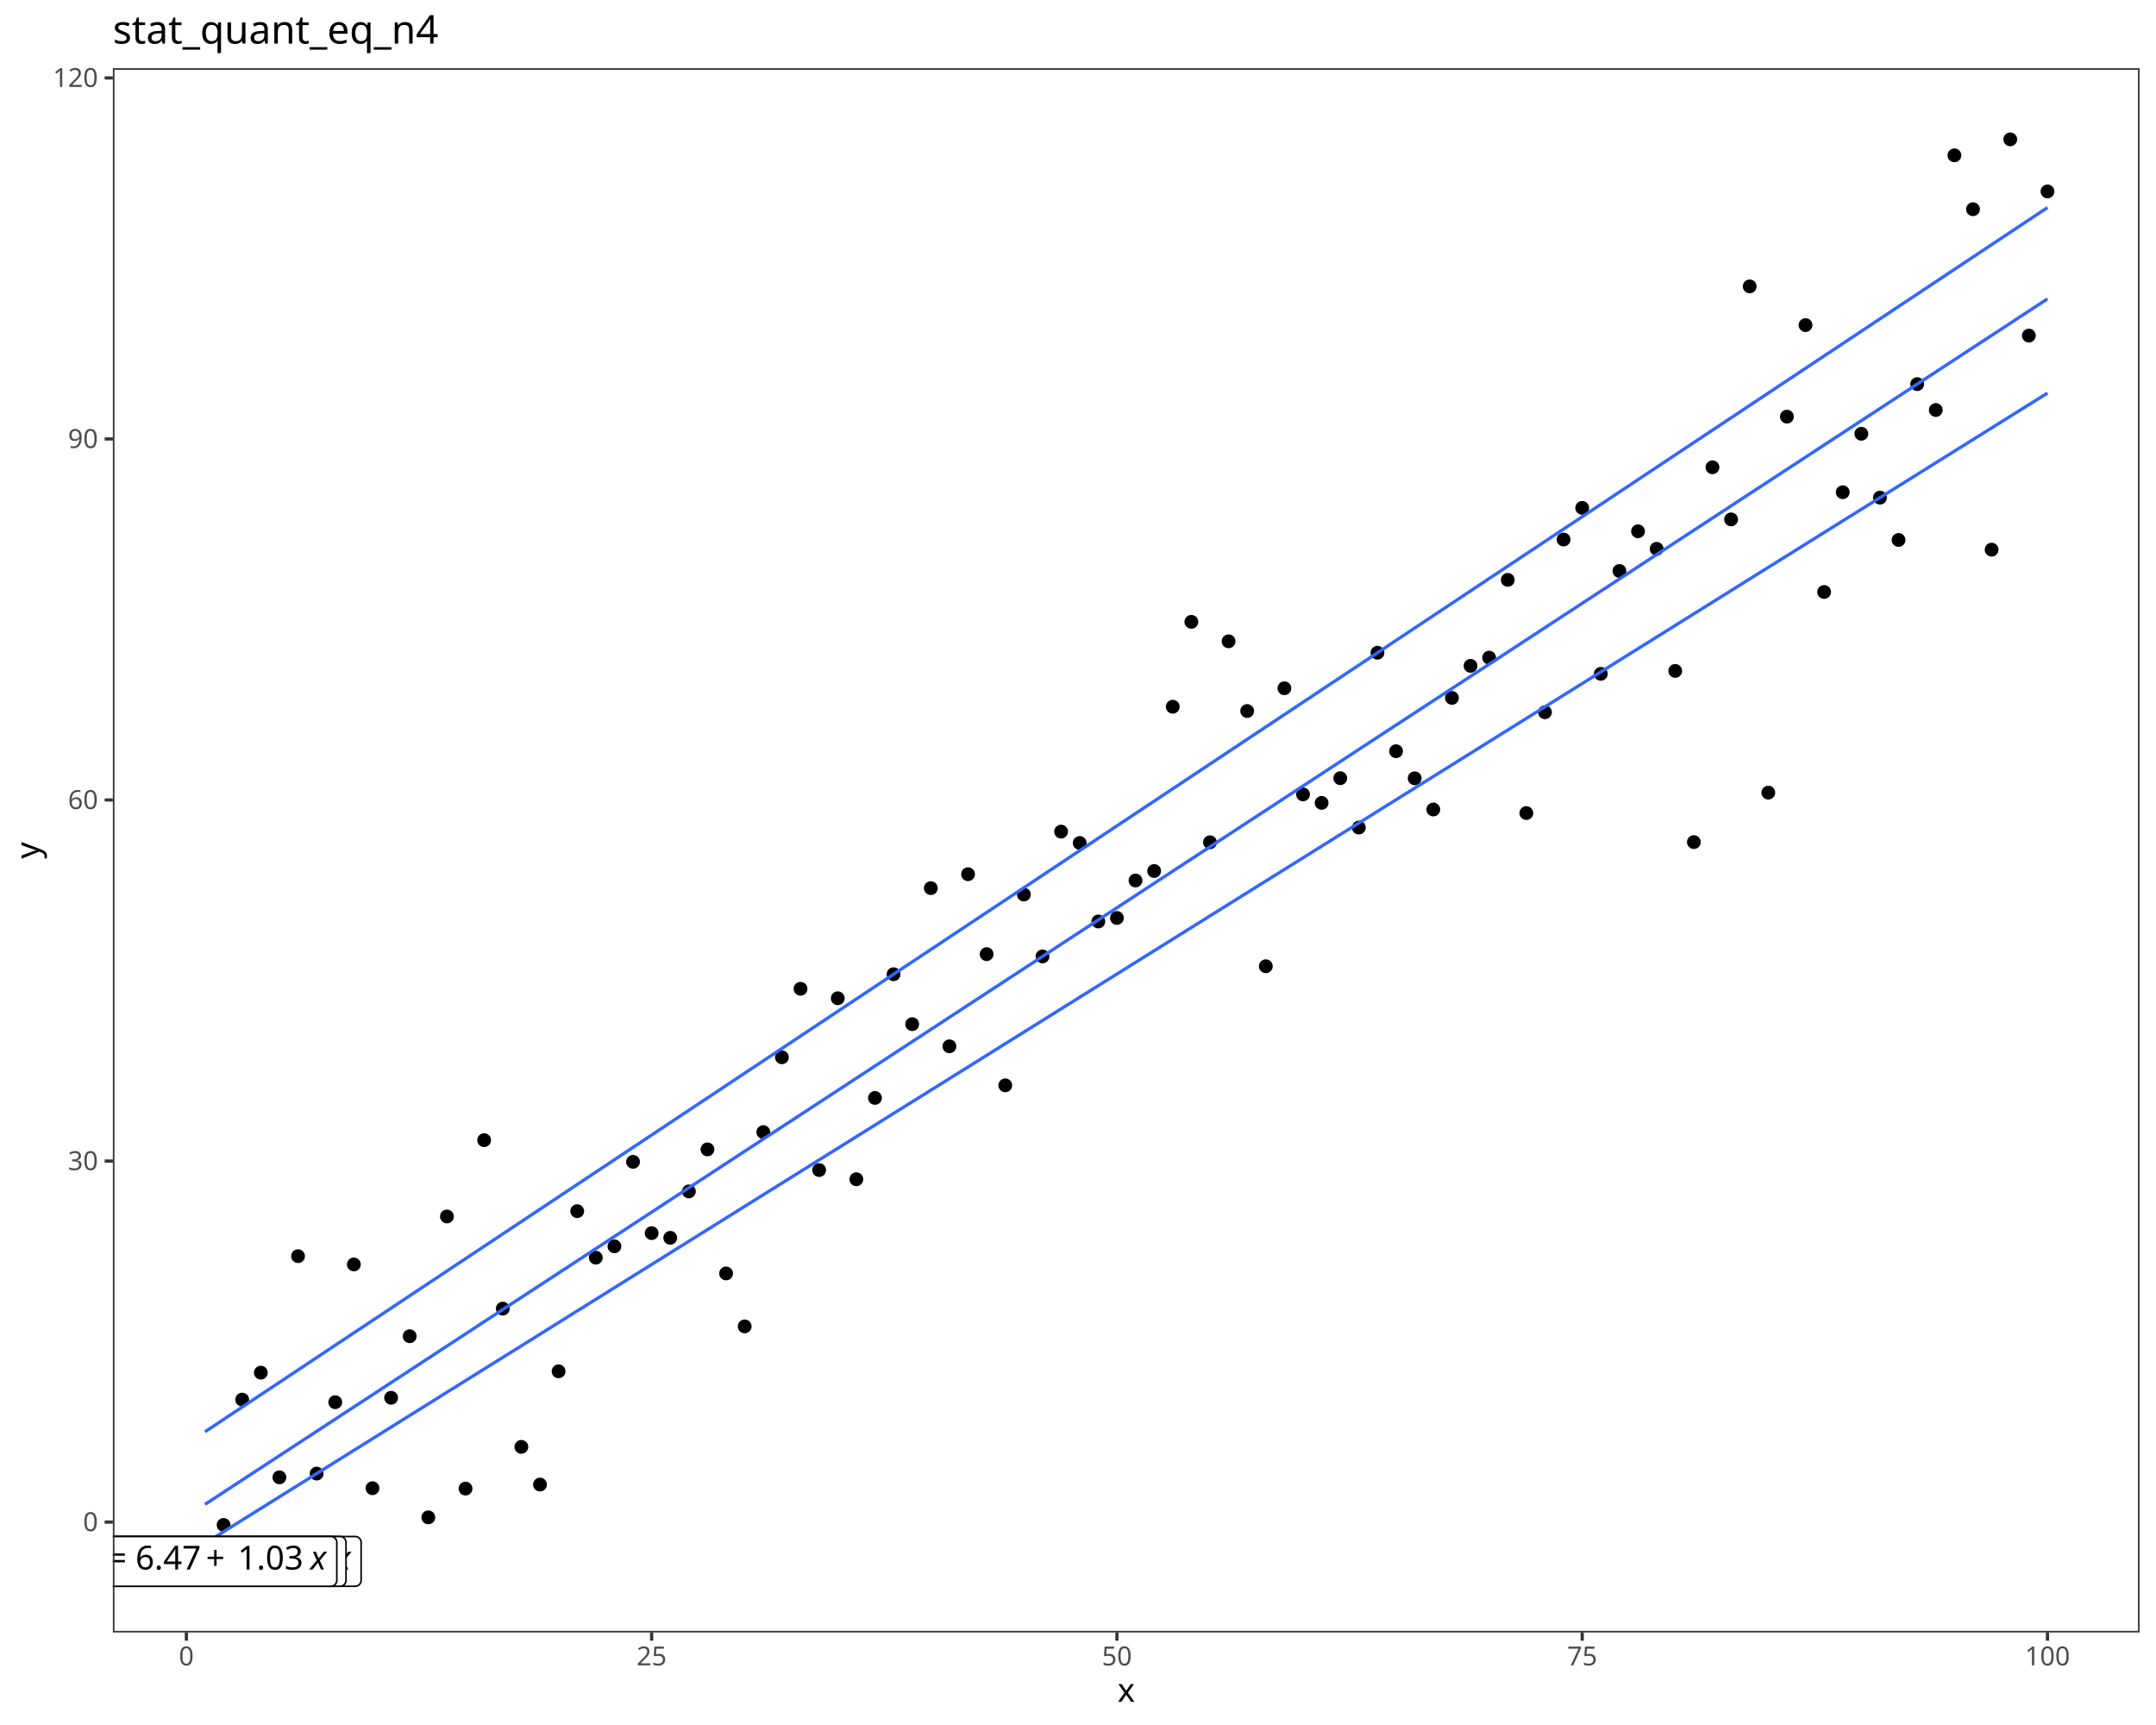
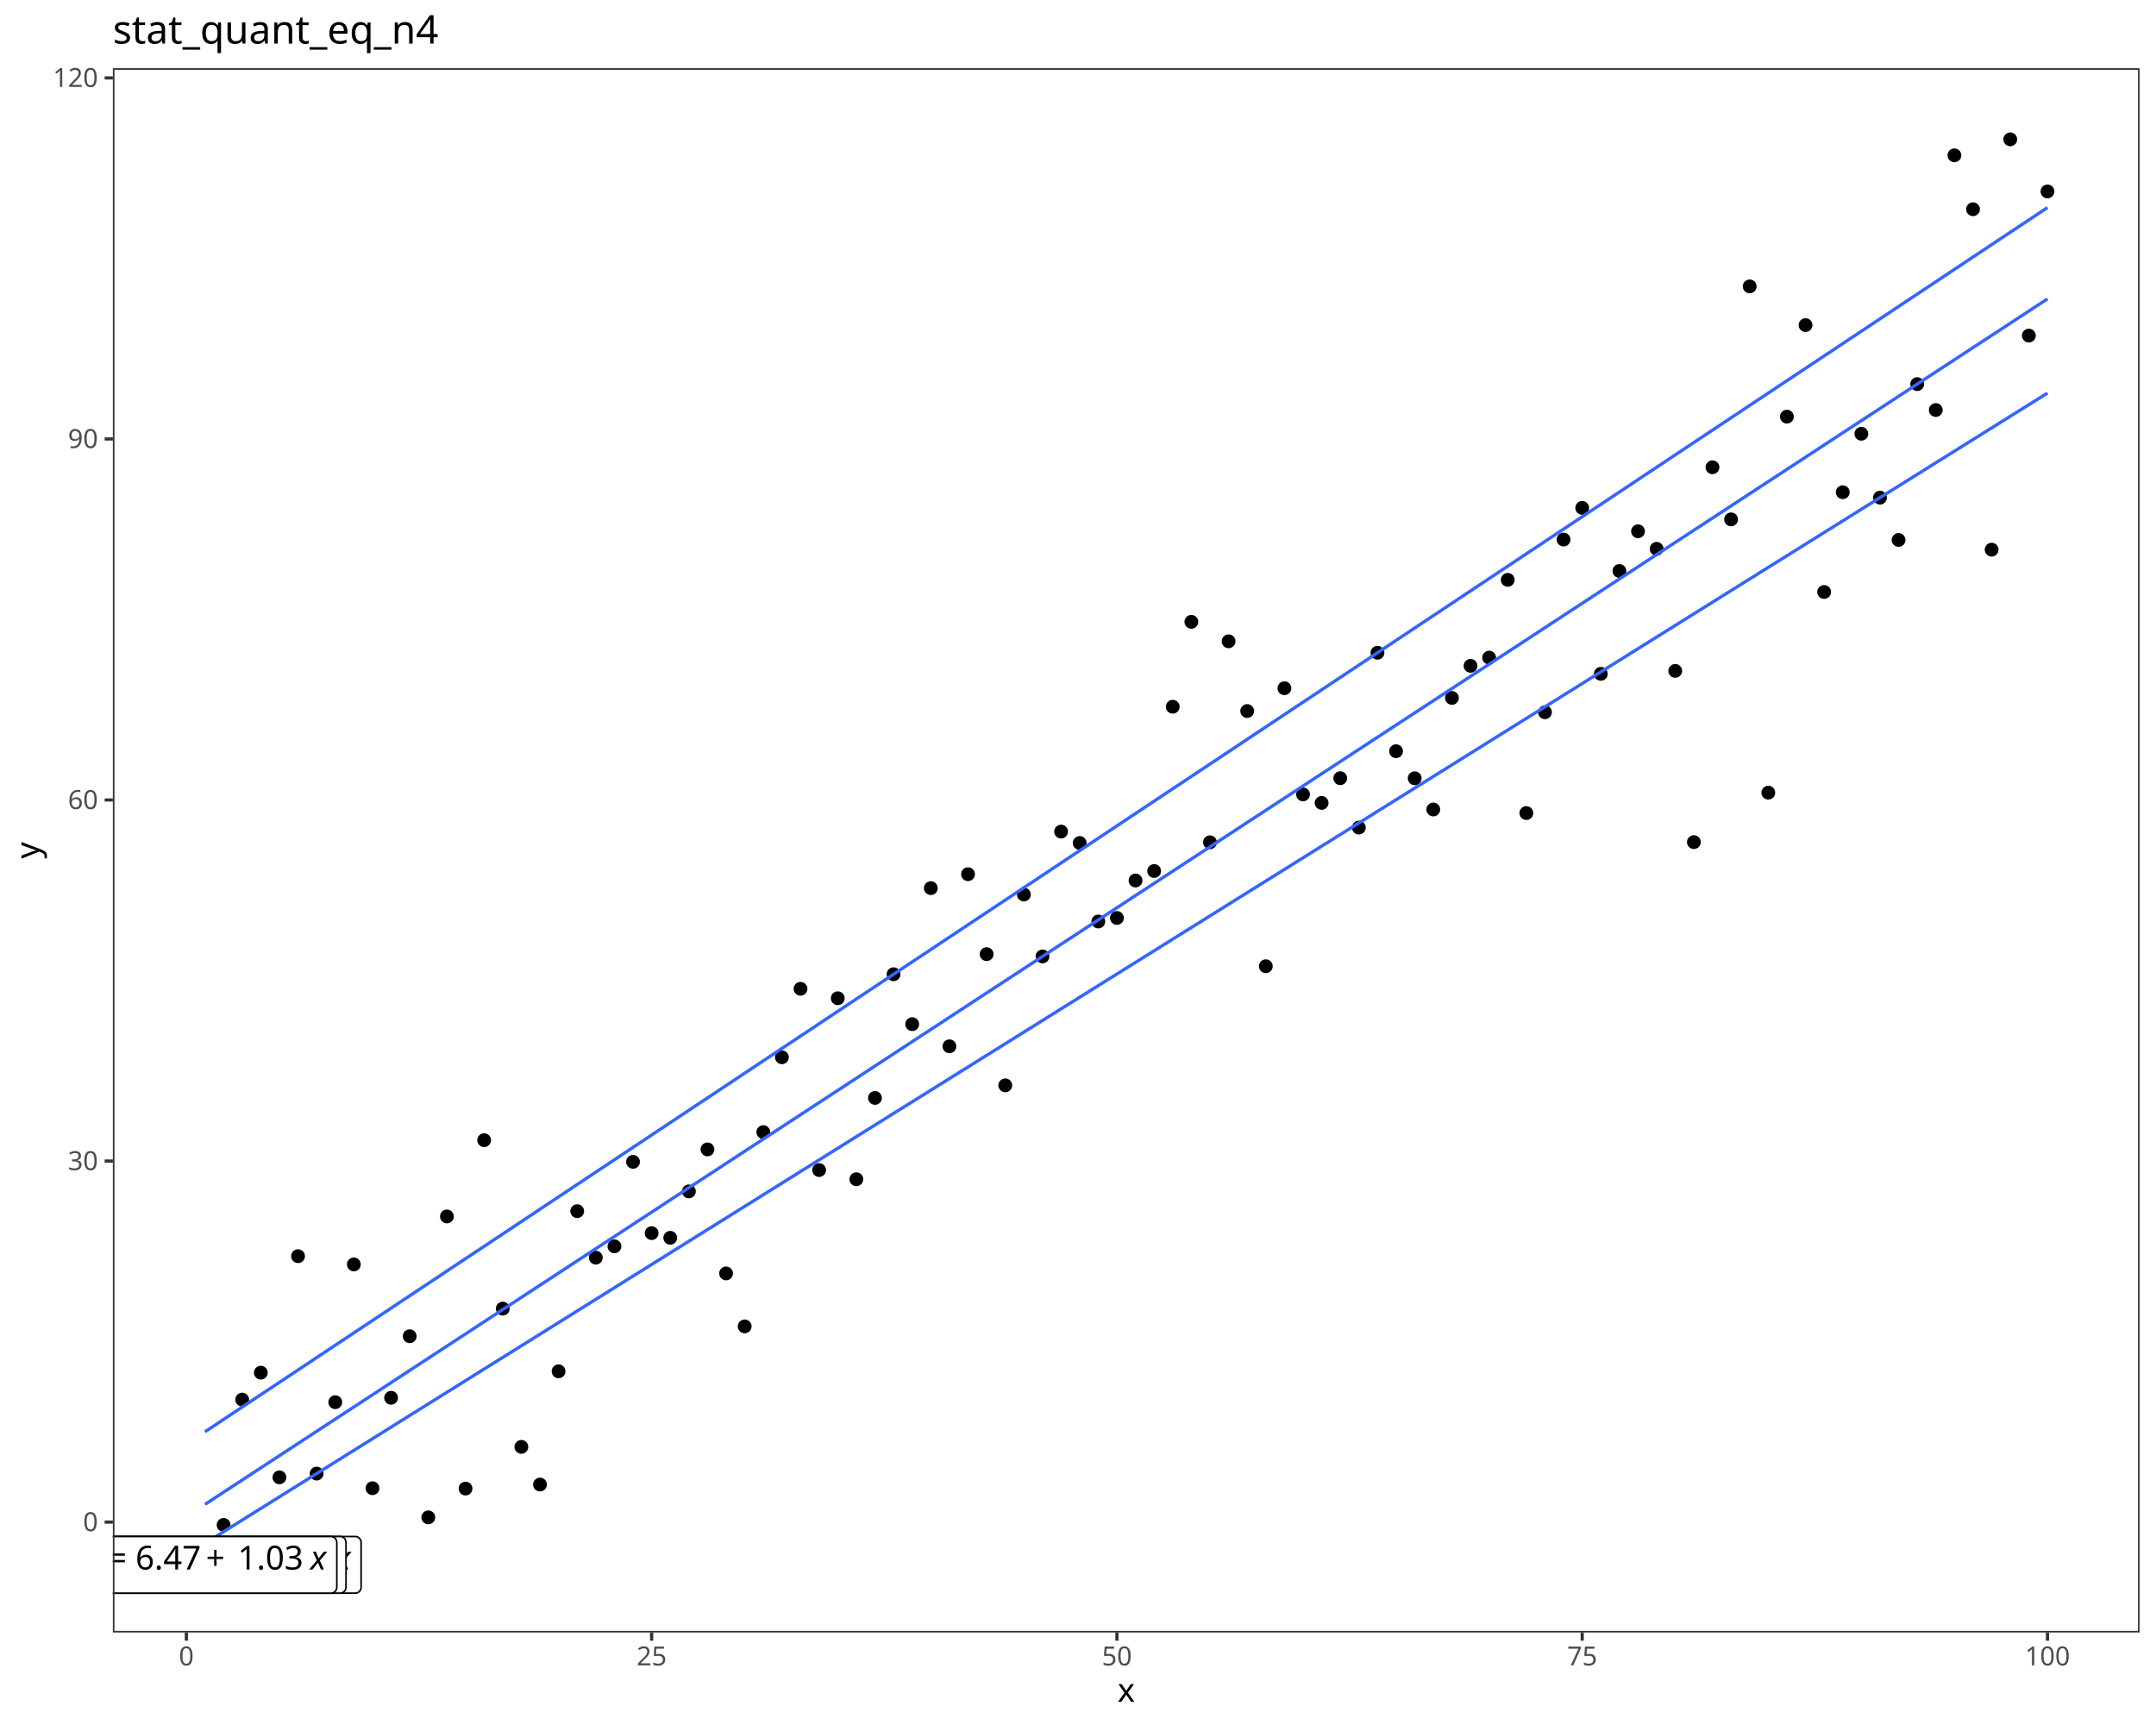
<svg xmlns="http://www.w3.org/2000/svg" class="svglite" data-engine-version="2.0" width="720.00pt" height="576.00pt" viewBox="0 0 720.00 576.00">
  <defs>
    <style type="text/css">
    .svglite line, .svglite polyline, .svglite polygon, .svglite path, .svglite rect, .svglite circle {
      fill: none;
      stroke: #000000;
      stroke-linecap: round;
      stroke-linejoin: round;
      stroke-miterlimit: 10.00;
    }
  </style>
  </defs>
  <rect width="100%" height="100%" style="stroke: none; fill: #FFFFFF;" />
  <defs>
    <clipPath id="cpMC4wMHw3MjAuMDB8MC4wMHw1NzYuMDA=">
      <rect x="0.00" y="0.00" width="720.00" height="576.00" />
    </clipPath>
  </defs>
  <g clip-path="url(#cpMC4wMHw3MjAuMDB8MC4wMHw1NzYuMDA=)">
    <rect x="0.00" y="0.00" width="720.00" height="576.00" style="stroke-width: 1.07; stroke: #FFFFFF; fill: #FFFFFF;" />
  </g>
  <defs>
    <clipPath id="cpMzcuNjl8NzE0LjUyfDIyLjc4fDU0NS4xMQ==">
      <rect x="37.69" y="22.78" width="676.83" height="522.33" />
    </clipPath>
  </defs>
  <g clip-path="url(#cpMzcuNjl8NzE0LjUyfDIyLjc4fDU0NS4xMQ==)">
    <rect x="37.69" y="22.78" width="676.83" height="522.33" style="stroke-width: 1.07; stroke: none; fill: #FFFFFF;" />
    <circle cx="68.45" cy="521.37" r="1.95" style="stroke-width: 0.71; fill: #000000;" />
    <circle cx="74.67" cy="509.19" r="1.95" style="stroke-width: 0.71; fill: #000000;" />
    <circle cx="80.88" cy="467.35" r="1.95" style="stroke-width: 0.71; fill: #000000;" />
    <circle cx="87.10" cy="458.35" r="1.95" style="stroke-width: 0.71; fill: #000000;" />
    <circle cx="93.31" cy="493.30" r="1.95" style="stroke-width: 0.71; fill: #000000;" />
    <circle cx="99.53" cy="419.45" r="1.95" style="stroke-width: 0.71; fill: #000000;" />
    <circle cx="105.74" cy="492.05" r="1.95" style="stroke-width: 0.71; fill: #000000;" />
    <circle cx="111.96" cy="468.21" r="1.95" style="stroke-width: 0.71; fill: #000000;" />
    <circle cx="118.17" cy="422.21" r="1.95" style="stroke-width: 0.71; fill: #000000;" />
    <circle cx="124.39" cy="496.93" r="1.95" style="stroke-width: 0.71; fill: #000000;" />
    <circle cx="130.61" cy="466.74" r="1.95" style="stroke-width: 0.71; fill: #000000;" />
    <circle cx="136.82" cy="446.18" r="1.95" style="stroke-width: 0.71; fill: #000000;" />
    <circle cx="143.04" cy="506.67" r="1.95" style="stroke-width: 0.71; fill: #000000;" />
    <circle cx="149.25" cy="406.19" r="1.95" style="stroke-width: 0.71; fill: #000000;" />
    <circle cx="155.47" cy="497.06" r="1.95" style="stroke-width: 0.71; fill: #000000;" />
    <circle cx="161.68" cy="380.72" r="1.95" style="stroke-width: 0.71; fill: #000000;" />
    <circle cx="167.90" cy="436.97" r="1.95" style="stroke-width: 0.71; fill: #000000;" />
    <circle cx="174.11" cy="483.13" r="1.95" style="stroke-width: 0.71; fill: #000000;" />
    <circle cx="180.33" cy="495.71" r="1.95" style="stroke-width: 0.71; fill: #000000;" />
    <circle cx="186.54" cy="457.90" r="1.95" style="stroke-width: 0.71; fill: #000000;" />
    <circle cx="192.76" cy="404.42" r="1.95" style="stroke-width: 0.71; fill: #000000;" />
    <circle cx="198.97" cy="419.95" r="1.95" style="stroke-width: 0.71; fill: #000000;" />
    <circle cx="205.19" cy="416.17" r="1.95" style="stroke-width: 0.71; fill: #000000;" />
    <circle cx="211.40" cy="387.95" r="1.95" style="stroke-width: 0.71; fill: #000000;" />
    <circle cx="217.62" cy="411.76" r="1.95" style="stroke-width: 0.71; fill: #000000;" />
    <circle cx="223.83" cy="413.32" r="1.95" style="stroke-width: 0.71; fill: #000000;" />
    <circle cx="230.05" cy="397.82" r="1.95" style="stroke-width: 0.71; fill: #000000;" />
    <circle cx="236.26" cy="383.80" r="1.95" style="stroke-width: 0.71; fill: #000000;" />
    <circle cx="242.48" cy="425.21" r="1.95" style="stroke-width: 0.71; fill: #000000;" />
    <circle cx="248.69" cy="442.90" r="1.95" style="stroke-width: 0.71; fill: #000000;" />
    <circle cx="254.91" cy="378.03" r="1.95" style="stroke-width: 0.71; fill: #000000;" />
    <circle cx="261.12" cy="353.04" r="1.95" style="stroke-width: 0.71; fill: #000000;" />
    <circle cx="267.34" cy="330.17" r="1.95" style="stroke-width: 0.71; fill: #000000;" />
    <circle cx="273.55" cy="390.70" r="1.95" style="stroke-width: 0.71; fill: #000000;" />
    <circle cx="279.77" cy="333.33" r="1.95" style="stroke-width: 0.71; fill: #000000;" />
    <circle cx="285.98" cy="393.77" r="1.95" style="stroke-width: 0.71; fill: #000000;" />
    <circle cx="292.20" cy="366.61" r="1.95" style="stroke-width: 0.71; fill: #000000;" />
    <circle cx="298.41" cy="325.31" r="1.95" style="stroke-width: 0.71; fill: #000000;" />
    <circle cx="304.63" cy="341.98" r="1.95" style="stroke-width: 0.71; fill: #000000;" />
    <circle cx="310.85" cy="296.56" r="1.95" style="stroke-width: 0.71; fill: #000000;" />
    <circle cx="317.06" cy="349.38" r="1.95" style="stroke-width: 0.71; fill: #000000;" />
    <circle cx="323.28" cy="291.91" r="1.95" style="stroke-width: 0.71; fill: #000000;" />
    <circle cx="329.49" cy="318.60" r="1.95" style="stroke-width: 0.71; fill: #000000;" />
    <circle cx="335.71" cy="362.41" r="1.95" style="stroke-width: 0.71; fill: #000000;" />
    <circle cx="341.92" cy="298.69" r="1.95" style="stroke-width: 0.71; fill: #000000;" />
    <circle cx="348.14" cy="319.36" r="1.95" style="stroke-width: 0.71; fill: #000000;" />
    <circle cx="354.35" cy="277.68" r="1.95" style="stroke-width: 0.71; fill: #000000;" />
    <circle cx="360.57" cy="281.49" r="1.95" style="stroke-width: 0.71; fill: #000000;" />
    <circle cx="366.78" cy="307.70" r="1.95" style="stroke-width: 0.71; fill: #000000;" />
    <circle cx="373.00" cy="306.52" r="1.95" style="stroke-width: 0.71; fill: #000000;" />
    <circle cx="379.21" cy="294.01" r="1.95" style="stroke-width: 0.71; fill: #000000;" />
    <circle cx="385.43" cy="290.84" r="1.95" style="stroke-width: 0.71; fill: #000000;" />
    <circle cx="391.64" cy="235.99" r="1.95" style="stroke-width: 0.71; fill: #000000;" />
    <circle cx="397.86" cy="207.64" r="1.95" style="stroke-width: 0.71; fill: #000000;" />
    <circle cx="404.07" cy="281.25" r="1.95" style="stroke-width: 0.71; fill: #000000;" />
    <circle cx="410.29" cy="214.14" r="1.95" style="stroke-width: 0.71; fill: #000000;" />
    <circle cx="416.50" cy="237.42" r="1.95" style="stroke-width: 0.71; fill: #000000;" />
    <circle cx="422.72" cy="322.64" r="1.95" style="stroke-width: 0.71; fill: #000000;" />
    <circle cx="428.93" cy="229.81" r="1.95" style="stroke-width: 0.71; fill: #000000;" />
    <circle cx="435.15" cy="265.26" r="1.95" style="stroke-width: 0.71; fill: #000000;" />
    <circle cx="441.36" cy="268.10" r="1.95" style="stroke-width: 0.71; fill: #000000;" />
    <circle cx="447.58" cy="259.85" r="1.95" style="stroke-width: 0.71; fill: #000000;" />
    <circle cx="453.79" cy="276.34" r="1.95" style="stroke-width: 0.71; fill: #000000;" />
    <circle cx="460.01" cy="217.96" r="1.95" style="stroke-width: 0.71; fill: #000000;" />
    <circle cx="466.22" cy="250.84" r="1.95" style="stroke-width: 0.71; fill: #000000;" />
    <circle cx="472.44" cy="259.88" r="1.95" style="stroke-width: 0.71; fill: #000000;" />
    <circle cx="478.65" cy="270.30" r="1.95" style="stroke-width: 0.71; fill: #000000;" />
    <circle cx="484.87" cy="233.04" r="1.95" style="stroke-width: 0.71; fill: #000000;" />
    <circle cx="491.09" cy="222.33" r="1.95" style="stroke-width: 0.71; fill: #000000;" />
    <circle cx="497.30" cy="219.59" r="1.95" style="stroke-width: 0.71; fill: #000000;" />
    <circle cx="503.52" cy="193.62" r="1.95" style="stroke-width: 0.71; fill: #000000;" />
    <circle cx="509.73" cy="271.49" r="1.95" style="stroke-width: 0.71; fill: #000000;" />
    <circle cx="515.95" cy="237.83" r="1.95" style="stroke-width: 0.71; fill: #000000;" />
    <circle cx="522.16" cy="180.16" r="1.95" style="stroke-width: 0.71; fill: #000000;" />
    <circle cx="528.38" cy="169.59" r="1.95" style="stroke-width: 0.71; fill: #000000;" />
    <circle cx="534.59" cy="225.00" r="1.95" style="stroke-width: 0.71; fill: #000000;" />
    <circle cx="540.81" cy="190.66" r="1.95" style="stroke-width: 0.71; fill: #000000;" />
    <circle cx="547.02" cy="177.41" r="1.95" style="stroke-width: 0.71; fill: #000000;" />
    <circle cx="553.24" cy="183.26" r="1.95" style="stroke-width: 0.71; fill: #000000;" />
    <circle cx="559.45" cy="224.02" r="1.95" style="stroke-width: 0.71; fill: #000000;" />
    <circle cx="565.67" cy="281.19" r="1.95" style="stroke-width: 0.71; fill: #000000;" />
    <circle cx="571.88" cy="156.03" r="1.95" style="stroke-width: 0.71; fill: #000000;" />
    <circle cx="578.10" cy="173.43" r="1.95" style="stroke-width: 0.71; fill: #000000;" />
    <circle cx="584.31" cy="95.63" r="1.95" style="stroke-width: 0.71; fill: #000000;" />
    <circle cx="590.53" cy="264.68" r="1.95" style="stroke-width: 0.71; fill: #000000;" />
    <circle cx="596.74" cy="139.12" r="1.95" style="stroke-width: 0.71; fill: #000000;" />
    <circle cx="602.96" cy="108.55" r="1.95" style="stroke-width: 0.71; fill: #000000;" />
    <circle cx="609.17" cy="197.67" r="1.95" style="stroke-width: 0.71; fill: #000000;" />
    <circle cx="615.39" cy="164.36" r="1.95" style="stroke-width: 0.71; fill: #000000;" />
    <circle cx="621.60" cy="144.84" r="1.95" style="stroke-width: 0.71; fill: #000000;" />
    <circle cx="627.82" cy="166.17" r="1.95" style="stroke-width: 0.71; fill: #000000;" />
    <circle cx="634.03" cy="180.30" r="1.95" style="stroke-width: 0.71; fill: #000000;" />
    <circle cx="640.25" cy="128.26" r="1.95" style="stroke-width: 0.71; fill: #000000;" />
    <circle cx="646.46" cy="136.91" r="1.95" style="stroke-width: 0.71; fill: #000000;" />
    <circle cx="652.68" cy="51.87" r="1.95" style="stroke-width: 0.71; fill: #000000;" />
    <circle cx="658.89" cy="69.86" r="1.95" style="stroke-width: 0.71; fill: #000000;" />
    <circle cx="665.11" cy="183.54" r="1.95" style="stroke-width: 0.71; fill: #000000;" />
    <circle cx="671.33" cy="46.53" r="1.95" style="stroke-width: 0.71; fill: #000000;" />
    <circle cx="677.54" cy="112.06" r="1.95" style="stroke-width: 0.71; fill: #000000;" />
    <circle cx="683.76" cy="63.92" r="1.95" style="stroke-width: 0.71; fill: #000000;" />
    <polyline points="68.45,515.33 74.67,511.45 80.88,507.57 87.10,503.69 93.31,499.81 99.53,495.93 105.74,492.05 111.96,488.17 118.17,484.29 124.39,480.41 130.61,476.53 136.82,472.65 143.04,468.77 149.25,464.89 155.47,461.01 161.68,457.13 167.90,453.26 174.11,449.38 180.33,445.50 186.54,441.62 192.76,437.74 198.97,433.86 205.19,429.98 211.40,426.10 217.62,422.22 223.83,418.34 230.05,414.46 236.26,410.58 242.48,406.70 248.69,402.82 254.91,398.94 261.12,395.06 267.34,391.18 273.55,387.30 279.77,383.42 285.98,379.54 292.20,375.66 298.41,371.78 304.63,367.90 310.85,364.03 317.06,360.15 323.28,356.27 329.49,352.39 335.71,348.51 341.92,344.63 348.14,340.75 354.35,336.87 360.57,332.99 366.78,329.11 373.00,325.23 379.21,321.35 385.43,317.47 391.64,313.59 397.86,309.71 404.07,305.83 410.29,301.95 416.50,298.07 422.72,294.19 428.93,290.31 435.15,286.43 441.36,282.55 447.58,278.67 453.79,274.80 460.01,270.92 466.22,267.04 472.44,263.16 478.65,259.28 484.87,255.40 491.09,251.52 497.30,247.64 503.52,243.76 509.73,239.88 515.95,236.00 522.16,232.12 528.38,228.24 534.59,224.36 540.81,220.48 547.02,216.60 553.24,212.72 559.45,208.84 565.67,204.96 571.88,201.08 578.10,197.20 584.31,193.32 590.53,189.44 596.74,185.57 602.96,181.69 609.17,177.81 615.39,173.93 621.60,170.05 627.82,166.17 634.03,162.29 640.25,158.41 646.46,154.53 652.68,150.65 658.89,146.77 665.11,142.89 671.33,139.01 677.54,135.13 683.76,131.25 " style="stroke-width: 1.07; stroke: #3366FF; stroke-linecap: butt;" />
    <polyline points="68.45,502.33 74.67,498.26 80.88,494.20 87.10,490.13 93.31,486.07 99.53,482.00 105.74,477.93 111.96,473.87 118.17,469.80 124.39,465.74 130.61,461.67 136.82,457.60 143.04,453.54 149.25,449.47 155.47,445.41 161.68,441.34 167.90,437.27 174.11,433.21 180.33,429.14 186.54,425.08 192.76,421.01 198.97,416.94 205.19,412.88 211.40,408.81 217.62,404.75 223.83,400.68 230.05,396.61 236.26,392.55 242.48,388.48 248.69,384.42 254.91,380.35 261.12,376.28 267.34,372.22 273.55,368.15 279.77,364.09 285.98,360.02 292.20,355.95 298.41,351.89 304.63,347.82 310.85,343.76 317.06,339.69 323.28,335.62 329.49,331.56 335.71,327.49 341.92,323.43 348.14,319.36 354.35,315.29 360.57,311.23 366.78,307.16 373.00,303.10 379.21,299.03 385.43,294.96 391.64,290.90 397.86,286.83 404.07,282.77 410.29,278.70 416.50,274.63 422.72,270.57 428.93,266.50 435.15,262.44 441.36,258.37 447.58,254.31 453.79,250.24 460.01,246.17 466.22,242.11 472.44,238.04 478.65,233.98 484.87,229.91 491.09,225.84 497.30,221.78 503.52,217.71 509.73,213.65 515.95,209.58 522.16,205.51 528.38,201.45 534.59,197.38 540.81,193.32 547.02,189.25 553.24,185.18 559.45,181.12 565.67,177.05 571.88,172.99 578.10,168.92 584.31,164.85 590.53,160.79 596.74,156.72 602.96,152.66 609.17,148.59 615.39,144.52 621.60,140.46 627.82,136.39 634.03,132.33 640.25,128.26 646.46,124.19 652.68,120.13 658.89,116.06 665.11,112.00 671.33,107.93 677.54,103.86 683.76,99.80 " style="stroke-width: 1.07; stroke: #3366FF; stroke-linecap: butt;" />
    <polyline points="68.45,478.09 74.67,473.96 80.88,469.83 87.10,465.70 93.31,461.58 99.53,457.45 105.74,453.32 111.96,449.19 118.17,445.06 124.39,440.93 130.61,436.80 136.82,432.67 143.04,428.54 149.25,424.41 155.47,420.28 161.68,416.16 167.90,412.03 174.11,407.90 180.33,403.77 186.54,399.64 192.76,395.51 198.97,391.38 205.19,387.25 211.40,383.12 217.62,378.99 223.83,374.86 230.05,370.73 236.26,366.61 242.48,362.48 248.69,358.35 254.91,354.22 261.12,350.09 267.34,345.96 273.55,341.83 279.77,337.70 285.98,333.57 292.20,329.44 298.41,325.31 304.63,321.18 310.85,317.06 317.06,312.93 323.28,308.80 329.49,304.67 335.71,300.54 341.92,296.41 348.14,292.28 354.35,288.15 360.57,284.02 366.78,279.89 373.00,275.76 379.21,271.63 385.43,267.51 391.64,263.38 397.86,259.25 404.07,255.12 410.29,250.99 416.50,246.86 422.72,242.73 428.93,238.60 435.15,234.47 441.36,230.34 447.58,226.21 453.79,222.09 460.01,217.96 466.22,213.83 472.44,209.70 478.65,205.57 484.87,201.44 491.09,197.31 497.30,193.18 503.52,189.05 509.73,184.92 515.95,180.79 522.16,176.66 528.38,172.54 534.59,168.41 540.81,164.28 547.02,160.15 553.24,156.02 559.45,151.89 565.67,147.76 571.88,143.63 578.10,139.50 584.31,135.37 590.53,131.24 596.74,127.11 602.96,122.99 609.17,118.86 615.39,114.73 621.60,110.60 627.82,106.47 634.03,102.34 640.25,98.21 646.46,94.08 652.68,89.95 658.89,85.82 665.11,81.69 671.33,77.56 677.54,73.44 683.76,69.31 " style="stroke-width: 1.07; stroke: #3366FF; stroke-linecap: butt;" />
-     <polygon points="18.29,529.68 118.61,529.68 118.53,529.68 118.85,529.67 119.17,529.60 119.47,529.49 119.74,529.33 119.99,529.13 120.20,528.89 120.37,528.62 120.50,528.33 120.58,528.01 120.60,527.70 120.60,527.70 120.60,515.04 120.60,515.04 120.58,514.73 120.50,514.42 120.37,514.12 120.20,513.85 119.99,513.61 119.74,513.41 119.47,513.25 119.17,513.14 118.85,513.07 118.61,513.06 18.29,513.06 18.53,513.07 18.21,513.06 17.89,513.10 17.59,513.19 17.30,513.32 17.04,513.51 16.80,513.73 16.61,513.98 16.46,514.27 16.36,514.57 16.31,514.88 16.30,515.04 16.30,527.70 16.31,527.54 16.31,527.86 16.36,528.17 16.46,528.47 16.61,528.76 16.80,529.01 17.04,529.24 17.30,529.42 17.59,529.55 17.89,529.64 18.21,529.68 " style="stroke-width: 0.53; fill: #FFFFFF;" />
+     <polygon points="18.29,531.97 118.61,531.97 118.53,531.97 118.85,531.96 119.17,531.90 119.47,531.78 119.74,531.62 119.99,531.42 120.20,531.18 120.37,530.91 120.50,530.62 120.58,530.31 120.60,529.99 120.60,529.99 120.60,515.04 120.60,515.04 120.58,514.73 120.50,514.42 120.37,514.12 120.20,513.85 119.99,513.61 119.74,513.41 119.47,513.25 119.17,513.14 118.85,513.07 118.61,513.06 18.29,513.06 18.53,513.07 18.21,513.06 17.89,513.10 17.59,513.19 17.30,513.32 17.04,513.51 16.80,513.73 16.61,513.98 16.46,514.27 16.36,514.57 16.31,514.88 16.30,515.04 16.30,529.99 16.31,529.83 16.31,530.15 16.36,530.46 16.46,530.77 16.61,531.05 16.80,531.31 17.04,531.53 17.30,531.71 17.59,531.85 17.89,531.93 18.21,531.97 " style="stroke-width: 0.53; fill: #FFFFFF;" />
    <text x="19.62" y="524.08" style="font-size: 11.04px; font-style: italic; font-family: sans;" textLength="5.52px" lengthAdjust="spacingAndGlyphs">y</text>
    <text x="25.14" y="524.08" style="font-size: 11.04px; font-family: sans;" textLength="2.76px" lengthAdjust="spacingAndGlyphs"> </text>
    <text x="27.90" y="524.08" style="font-size: 11.04px; font-family: sans;" textLength="6.45px" lengthAdjust="spacingAndGlyphs">=</text>
    <text x="34.35" y="524.08" style="font-size: 11.04px; font-family: sans;" textLength="2.76px" lengthAdjust="spacingAndGlyphs"> </text>
    <text x="37.12" y="524.08" style="font-size: 11.04px; font-family: sans;" textLength="8.58px" lengthAdjust="spacingAndGlyphs">−</text>
    <text x="47.23" y="524.08" style="font-size: 11.04px; font-family: sans;" textLength="21.49px" lengthAdjust="spacingAndGlyphs">2.73</text>
    <text x="70.76" y="524.08" style="font-size: 11.04px; font-family: sans;" textLength="8.57px" lengthAdjust="spacingAndGlyphs">+</text>
    <text x="81.38" y="524.08" style="font-size: 11.04px; font-family: sans;" textLength="27.63px" lengthAdjust="spacingAndGlyphs">0.965</text>
    <text x="109.00" y="524.08" style="font-size: 11.04px; font-family: sans;" textLength="2.76px" lengthAdjust="spacingAndGlyphs"> </text>
    <text x="111.77" y="524.08" style="font-size: 11.04px; font-style: italic; font-family: sans;" textLength="5.52px" lengthAdjust="spacingAndGlyphs">x</text>
-     <polygon points="23.35,529.68 113.56,529.68 113.48,529.68 113.80,529.67 114.11,529.60 114.41,529.49 114.69,529.33 114.94,529.13 115.15,528.89 115.32,528.62 115.44,528.33 115.52,528.01 115.55,527.70 115.55,527.70 115.55,515.04 115.55,515.04 115.52,514.73 115.44,514.42 115.32,514.12 115.15,513.85 114.94,513.61 114.69,513.41 114.41,513.25 114.11,513.14 113.80,513.07 113.56,513.06 23.35,513.06 23.59,513.07 23.27,513.06 22.95,513.10 22.64,513.19 22.35,513.32 22.09,513.51 21.86,513.73 21.67,513.98 21.52,514.27 21.42,514.57 21.37,514.88 21.36,515.04 21.36,527.70 21.37,527.54 21.37,527.86 21.42,528.17 21.52,528.47 21.67,528.76 21.86,529.01 22.09,529.24 22.35,529.42 22.64,529.55 22.95,529.64 23.27,529.68 " style="stroke-width: 0.53; fill: #FFFFFF;" />
+     <polygon points="23.35,531.97 113.56,531.97 113.48,531.97 113.80,531.96 114.11,531.90 114.41,531.78 114.69,531.62 114.94,531.42 115.15,531.18 115.32,530.91 115.44,530.62 115.52,530.31 115.55,529.99 115.55,529.99 115.55,515.04 115.55,515.04 115.52,514.73 115.44,514.42 115.32,514.12 115.15,513.85 114.94,513.61 114.69,513.41 114.41,513.25 114.11,513.14 113.80,513.07 113.56,513.06 23.35,513.06 23.59,513.07 23.27,513.06 22.95,513.10 22.64,513.19 22.35,513.32 22.09,513.51 21.86,513.73 21.67,513.98 21.52,514.27 21.42,514.57 21.37,514.88 21.36,515.04 21.36,529.99 21.37,529.83 21.37,530.15 21.42,530.46 21.52,530.77 21.67,531.05 21.86,531.31 22.09,531.53 22.35,531.71 22.64,531.85 22.95,531.93 23.27,531.97 " style="stroke-width: 0.53; fill: #FFFFFF;" />
    <text x="24.67" y="524.08" style="font-size: 11.04px; font-style: italic; font-family: sans;" textLength="5.52px" lengthAdjust="spacingAndGlyphs">y</text>
    <text x="30.20" y="524.08" style="font-size: 11.04px; font-family: sans;" textLength="2.76px" lengthAdjust="spacingAndGlyphs"> </text>
    <text x="32.96" y="524.08" style="font-size: 11.04px; font-family: sans;" textLength="6.45px" lengthAdjust="spacingAndGlyphs">=</text>
    <text x="39.41" y="524.08" style="font-size: 11.04px; font-family: sans;" textLength="2.76px" lengthAdjust="spacingAndGlyphs"> </text>
    <text x="42.17" y="524.08" style="font-size: 11.04px; font-family: sans;" textLength="27.63px" lengthAdjust="spacingAndGlyphs">0.459</text>
    <text x="71.84" y="524.08" style="font-size: 11.04px; font-family: sans;" textLength="8.57px" lengthAdjust="spacingAndGlyphs">+</text>
    <text x="82.46" y="524.08" style="font-size: 11.04px; font-family: sans;" textLength="21.49px" lengthAdjust="spacingAndGlyphs">1.01</text>
    <text x="103.95" y="524.08" style="font-size: 11.04px; font-family: sans;" textLength="2.76px" lengthAdjust="spacingAndGlyphs"> </text>
    <text x="106.71" y="524.08" style="font-size: 11.04px; font-style: italic; font-family: sans;" textLength="5.52px" lengthAdjust="spacingAndGlyphs">x</text>
-     <polygon points="26.42,529.68 110.49,529.68 110.41,529.68 110.73,529.67 111.04,529.60 111.34,529.49 111.62,529.33 111.87,529.13 112.08,528.89 112.25,528.62 112.37,528.33 112.45,528.01 112.48,527.70 112.48,527.70 112.48,515.04 112.48,515.04 112.45,514.73 112.37,514.42 112.25,514.12 112.08,513.85 111.87,513.61 111.62,513.41 111.34,513.25 111.04,513.14 110.73,513.07 110.49,513.06 26.42,513.06 26.66,513.07 26.34,513.06 26.02,513.10 25.71,513.19 25.42,513.32 25.16,513.51 24.93,513.73 24.74,513.98 24.59,514.27 24.49,514.57 24.44,514.88 24.43,515.04 24.43,527.70 24.44,527.54 24.44,527.86 24.49,528.17 24.59,528.47 24.74,528.76 24.93,529.01 25.16,529.24 25.42,529.42 25.71,529.55 26.02,529.64 26.34,529.68 " style="stroke-width: 0.53; fill: #FFFFFF;" />
+     <polygon points="26.42,531.97 110.49,531.97 110.41,531.97 110.73,531.96 111.04,531.90 111.34,531.78 111.62,531.62 111.87,531.42 112.08,531.18 112.25,530.91 112.37,530.62 112.45,530.31 112.48,529.99 112.48,529.99 112.48,515.04 112.48,515.04 112.45,514.73 112.37,514.42 112.25,514.12 112.08,513.85 111.87,513.61 111.62,513.41 111.34,513.25 111.04,513.14 110.73,513.07 110.49,513.06 26.42,513.06 26.66,513.07 26.34,513.06 26.02,513.10 25.71,513.19 25.42,513.32 25.16,513.51 24.93,513.73 24.74,513.98 24.59,514.27 24.49,514.57 24.44,514.88 24.43,515.04 24.43,529.99 24.44,529.83 24.44,530.15 24.49,530.46 24.59,530.77 24.74,531.05 24.93,531.31 25.16,531.53 25.42,531.71 25.71,531.85 26.02,531.93 26.34,531.97 " style="stroke-width: 0.53; fill: #FFFFFF;" />
    <text x="27.74" y="524.08" style="font-size: 11.04px; font-style: italic; font-family: sans;" textLength="5.52px" lengthAdjust="spacingAndGlyphs">y</text>
    <text x="33.27" y="524.08" style="font-size: 11.04px; font-family: sans;" textLength="2.76px" lengthAdjust="spacingAndGlyphs"> </text>
    <text x="36.03" y="524.08" style="font-size: 11.04px; font-family: sans;" textLength="6.45px" lengthAdjust="spacingAndGlyphs">=</text>
    <text x="42.48" y="524.08" style="font-size: 11.04px; font-family: sans;" textLength="2.76px" lengthAdjust="spacingAndGlyphs"> </text>
    <text x="45.24" y="524.08" style="font-size: 11.04px; font-family: sans;" textLength="21.49px" lengthAdjust="spacingAndGlyphs">6.47</text>
    <text x="68.77" y="524.08" style="font-size: 11.04px; font-family: sans;" textLength="8.57px" lengthAdjust="spacingAndGlyphs">+</text>
    <text x="79.39" y="524.08" style="font-size: 11.04px; font-family: sans;" textLength="21.49px" lengthAdjust="spacingAndGlyphs">1.03</text>
    <text x="100.88" y="524.08" style="font-size: 11.04px; font-family: sans;" textLength="2.76px" lengthAdjust="spacingAndGlyphs"> </text>
    <text x="103.64" y="524.08" style="font-size: 11.04px; font-style: italic; font-family: sans;" textLength="5.52px" lengthAdjust="spacingAndGlyphs">x</text>
    <rect x="37.69" y="22.78" width="676.83" height="522.33" style="stroke-width: 1.07; stroke: #333333;" />
  </g>
  <g clip-path="url(#cpMC4wMHw3MjAuMDB8MC4wMHw1NzYuMDA=)">
    <text x="32.76" y="511.27" text-anchor="end" style="font-size: 8.80px; fill: #4D4D4D; font-family: sans;" textLength="4.89px" lengthAdjust="spacingAndGlyphs">0</text>
    <text x="32.76" y="390.71" text-anchor="end" style="font-size: 8.80px; fill: #4D4D4D; font-family: sans;" textLength="9.79px" lengthAdjust="spacingAndGlyphs">30</text>
    <text x="32.76" y="270.15" text-anchor="end" style="font-size: 8.80px; fill: #4D4D4D; font-family: sans;" textLength="9.79px" lengthAdjust="spacingAndGlyphs">60</text>
    <text x="32.76" y="149.59" text-anchor="end" style="font-size: 8.80px; fill: #4D4D4D; font-family: sans;" textLength="9.79px" lengthAdjust="spacingAndGlyphs">90</text>
    <text x="32.76" y="29.04" text-anchor="end" style="font-size: 8.80px; fill: #4D4D4D; font-family: sans;" textLength="14.68px" lengthAdjust="spacingAndGlyphs">120</text>
    <polyline points="34.95,508.24 37.69,508.24 " style="stroke-width: 1.07; stroke: #333333; stroke-linecap: butt;" />
    <polyline points="34.95,387.68 37.69,387.68 " style="stroke-width: 1.07; stroke: #333333; stroke-linecap: butt;" />
    <polyline points="34.95,267.12 37.69,267.12 " style="stroke-width: 1.07; stroke: #333333; stroke-linecap: butt;" />
    <polyline points="34.95,146.57 37.69,146.57 " style="stroke-width: 1.07; stroke: #333333; stroke-linecap: butt;" />
    <polyline points="34.95,26.01 37.69,26.01 " style="stroke-width: 1.07; stroke: #333333; stroke-linecap: butt;" />
    <polyline points="62.24,547.85 62.24,545.11 " style="stroke-width: 1.07; stroke: #333333; stroke-linecap: butt;" />
    <polyline points="217.62,547.85 217.62,545.11 " style="stroke-width: 1.07; stroke: #333333; stroke-linecap: butt;" />
    <polyline points="373.00,547.85 373.00,545.11 " style="stroke-width: 1.07; stroke: #333333; stroke-linecap: butt;" />
    <polyline points="528.38,547.85 528.38,545.11 " style="stroke-width: 1.07; stroke: #333333; stroke-linecap: butt;" />
    <polyline points="683.76,547.85 683.76,545.11 " style="stroke-width: 1.07; stroke: #333333; stroke-linecap: butt;" />
    <text x="62.24" y="556.10" text-anchor="middle" style="font-size: 8.80px; fill: #4D4D4D; font-family: sans;" textLength="4.89px" lengthAdjust="spacingAndGlyphs">0</text>
    <text x="217.62" y="556.10" text-anchor="middle" style="font-size: 8.80px; fill: #4D4D4D; font-family: sans;" textLength="9.79px" lengthAdjust="spacingAndGlyphs">25</text>
    <text x="373.00" y="556.10" text-anchor="middle" style="font-size: 8.80px; fill: #4D4D4D; font-family: sans;" textLength="9.79px" lengthAdjust="spacingAndGlyphs">50</text>
    <text x="528.38" y="556.10" text-anchor="middle" style="font-size: 8.80px; fill: #4D4D4D; font-family: sans;" textLength="9.79px" lengthAdjust="spacingAndGlyphs">75</text>
    <text x="683.76" y="556.10" text-anchor="middle" style="font-size: 8.80px; fill: #4D4D4D; font-family: sans;" textLength="14.68px" lengthAdjust="spacingAndGlyphs">100</text>
    <text x="376.10" y="568.24" text-anchor="middle" style="font-size: 11.00px; font-family: sans;" textLength="5.50px" lengthAdjust="spacingAndGlyphs">x</text>
    <text transform="translate(13.05,283.95) rotate(-90)" text-anchor="middle" style="font-size: 11.00px; font-family: sans;" textLength="5.50px" lengthAdjust="spacingAndGlyphs">y</text>
    <text x="37.69" y="14.56" style="font-size: 13.20px; font-family: sans;" textLength="105.71px" lengthAdjust="spacingAndGlyphs">stat_quant_eq_n4</text>
  </g>
</svg>
